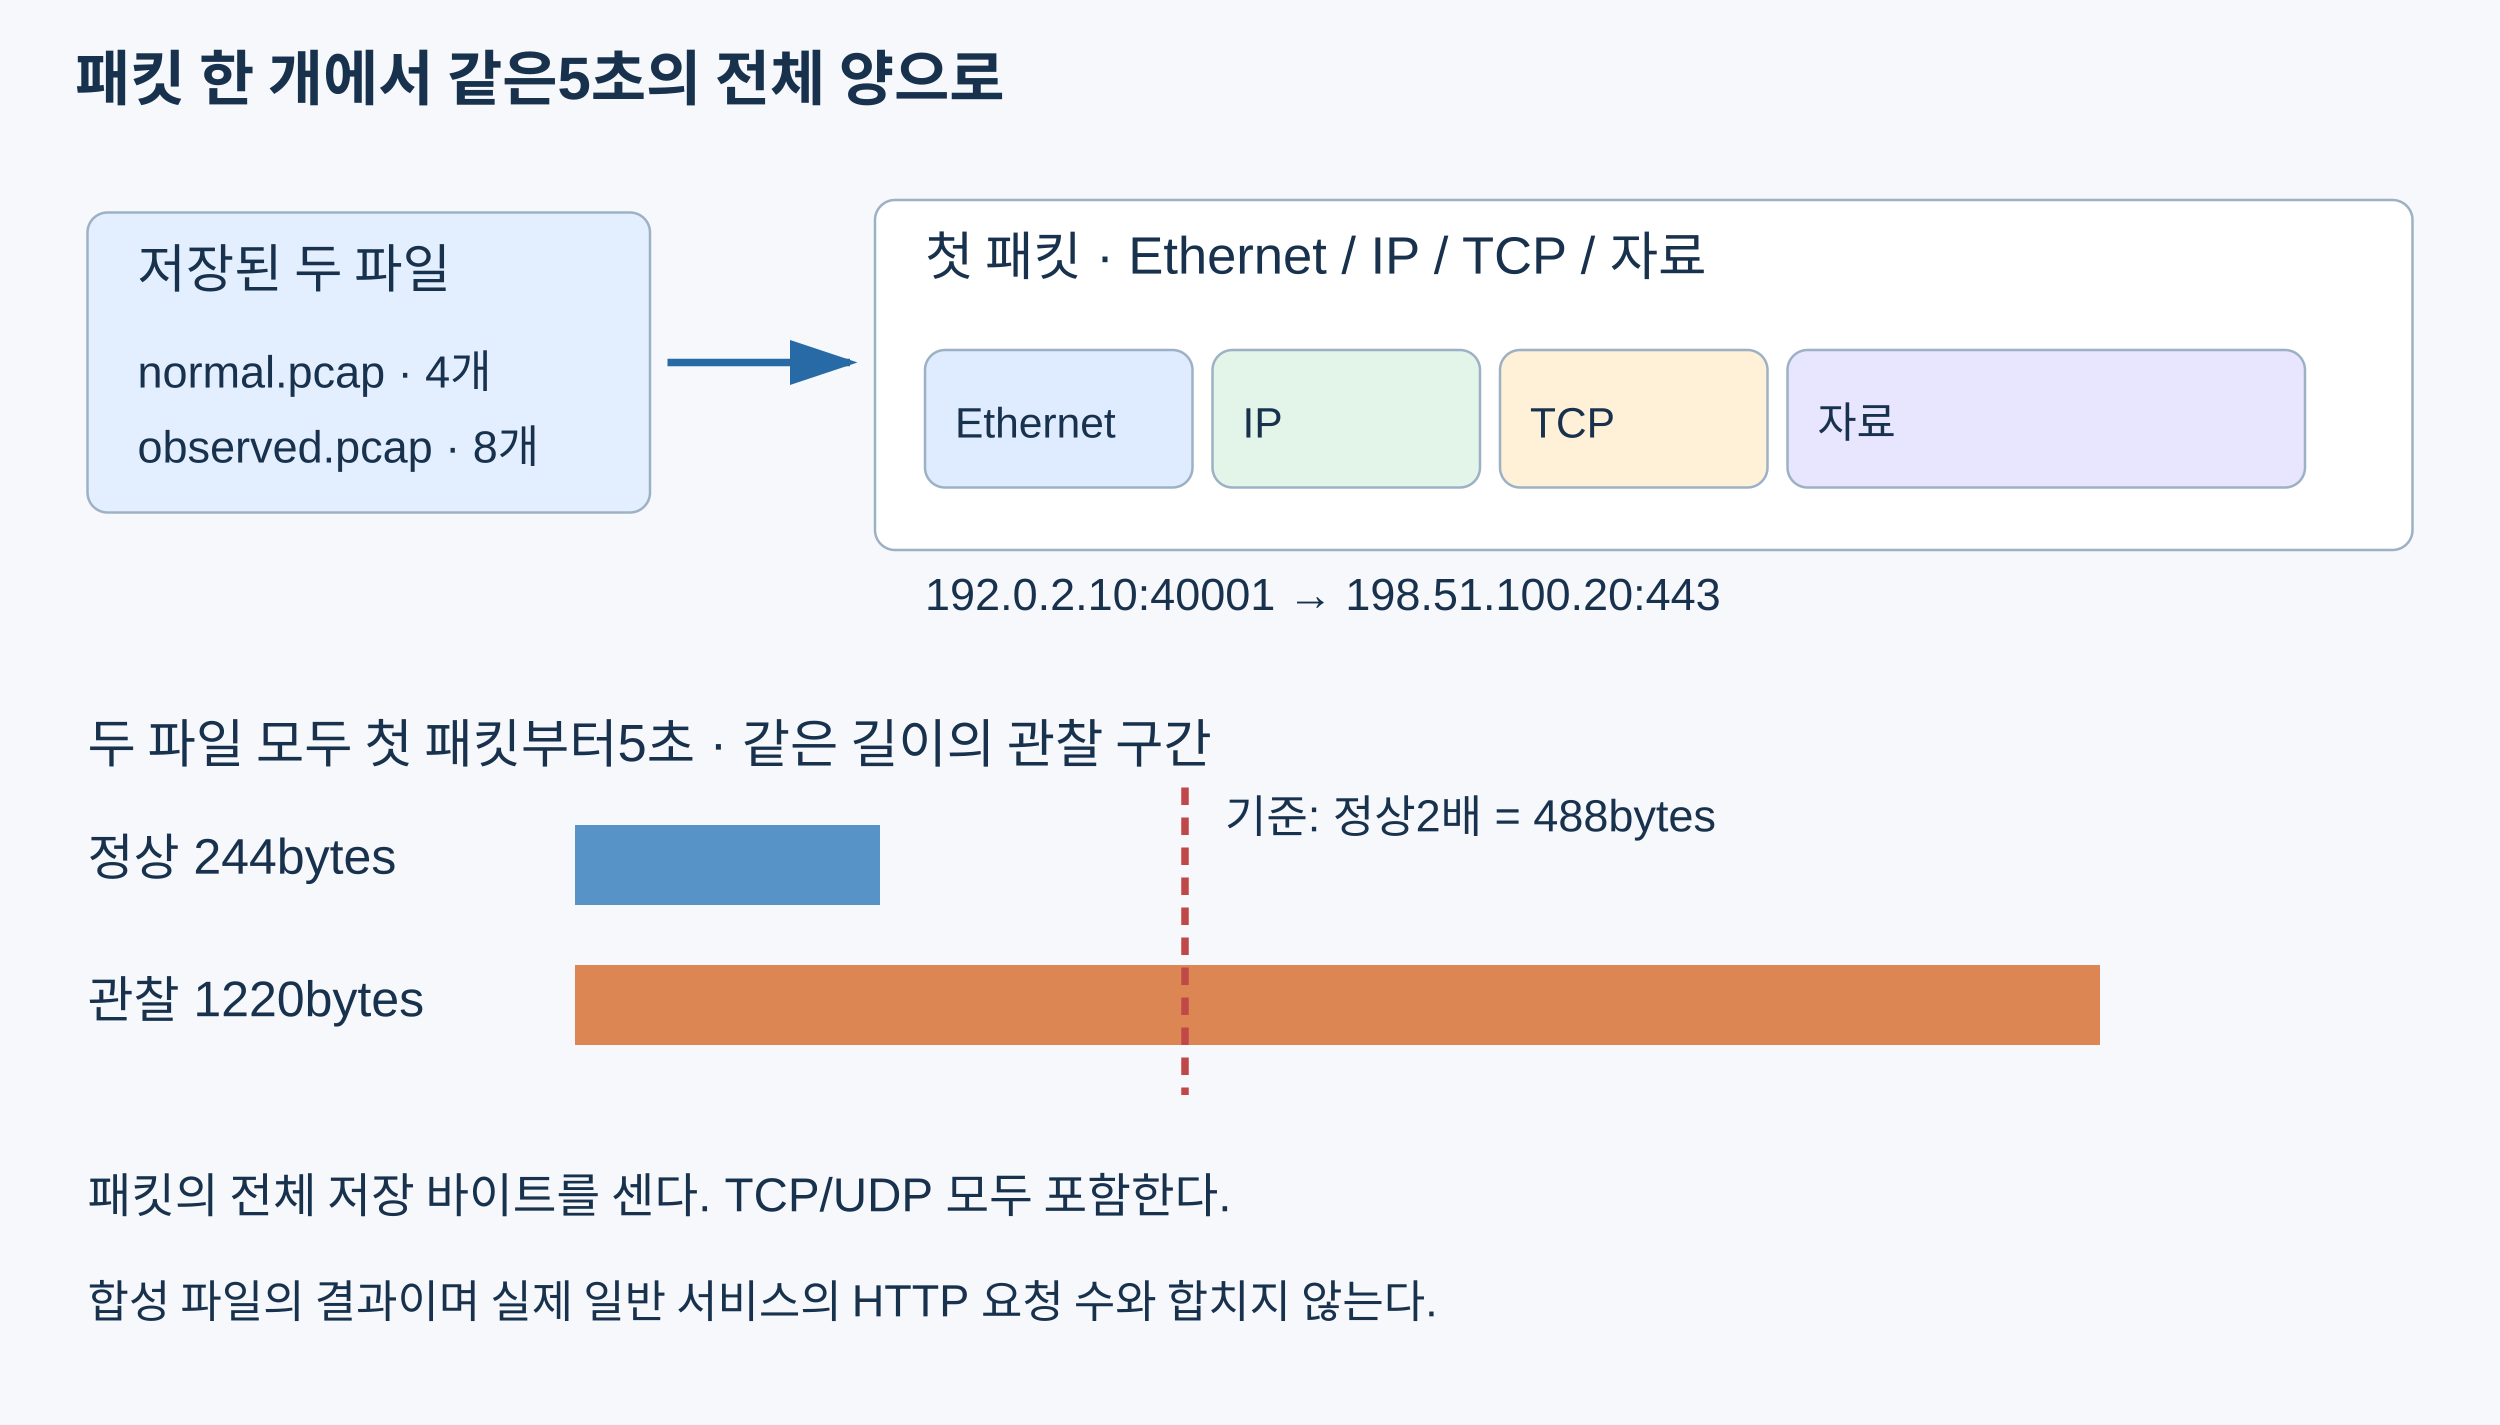
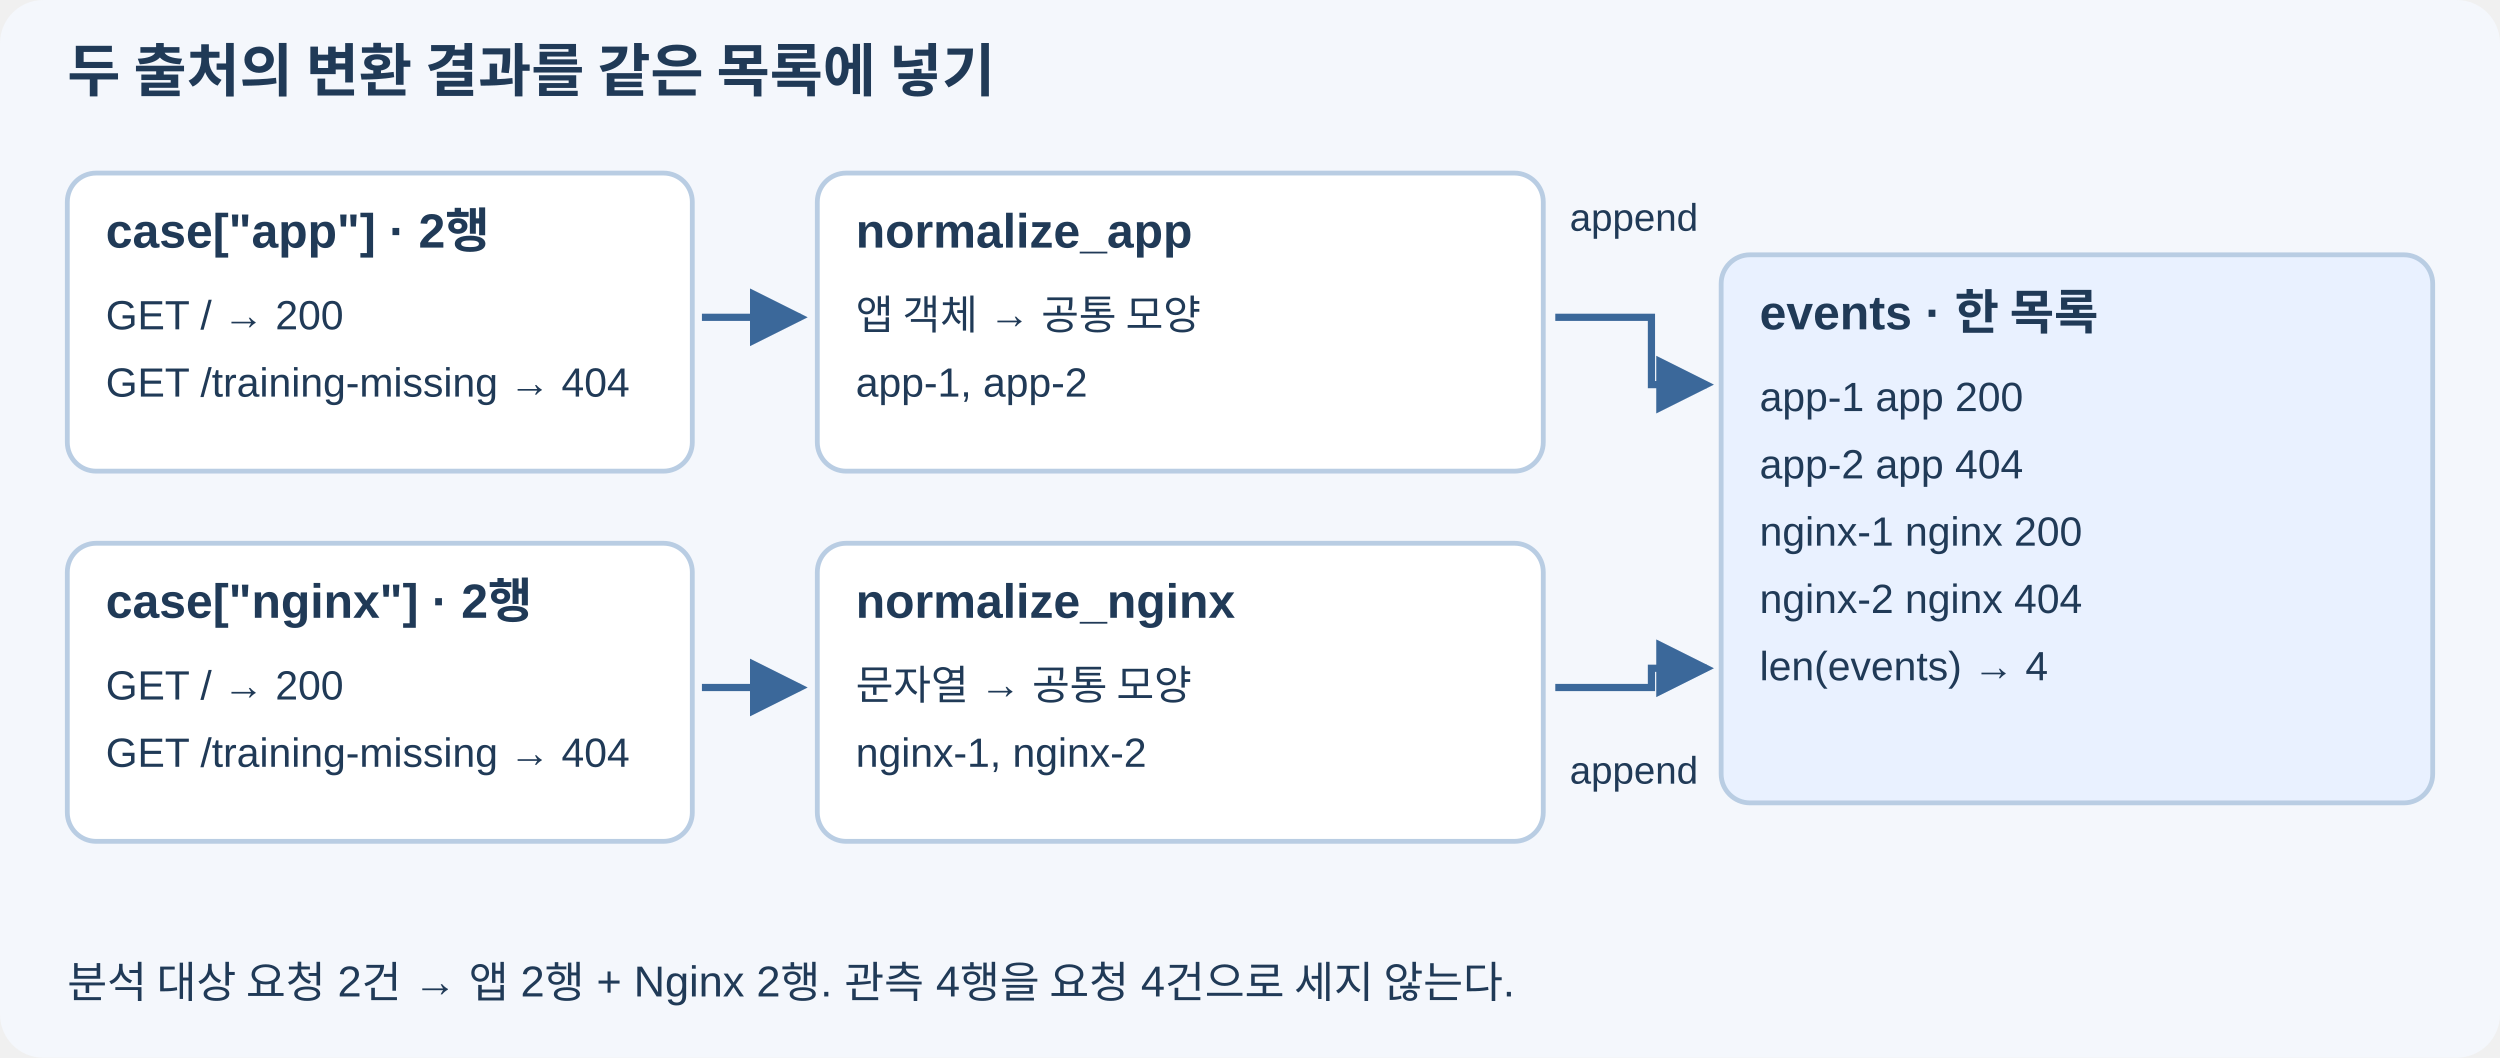
- <svg xmlns="http://www.w3.org/2000/svg" width="1000" height="570" viewBox="0 0 1000 570">
+ <svg xmlns="http://www.w3.org/2000/svg" width="1040" height="440" viewBox="0 0 1040 440">
+   <rect width="1040" height="440" rx="18" fill="#f4f7fc" />
  <defs>
-     <marker id="arrow" markerWidth="9" markerHeight="9" refX="8" refY="3" orient="auto">
-       <path d="M0,0 L0,6 L9,3 z" fill="#286aa6" />
+     <marker id="arrow" markerWidth="8" markerHeight="8" refX="7" refY="4" orient="auto">
+       <path d="M0 0L8 4L0 8" fill="#3b689a" />
    </marker>
  </defs>
-   <rect width="1000" height="570" fill="#f6f8fc" />
-   <g font-family="Arial, Noto Sans KR, sans-serif" fill="#18324d">
-     <text x="30" y="40" font-size="24" font-weight="bold">패킷 한 개에서 같은5초의 전체 양으로</text>
-     <rect x="35" y="85" width="225" height="120" rx="8" fill="#e3efff" stroke="#9db1c5" />
-     <text x="55" y="115" font-size="21">저장된 두 파일</text>
-     <text x="55" y="155" font-size="18">normal.pcap · 4개</text>
-     <text x="55" y="185" font-size="18">observed.pcap · 8개</text>
-     <path d="M267,145 L340,145" fill="none" stroke="#286aa6" stroke-width="3" marker-end="url(#arrow)" />
-     <rect x="350" y="80" width="615" height="140" rx="8" fill="#fff" stroke="#9db1c5" />
-     <text x="370" y="110" font-size="21">첫 패킷 · Ethernet / IP / TCP / 자료</text>
-     <rect x="370" y="140" width="107" height="55" rx="8" fill="#dfebff" stroke="#9db1c5" />
-     <text x="382" y="175" font-size="17">Ethernet</text>
-     <rect x="485" y="140" width="107" height="55" rx="8" fill="#e3f4e9" stroke="#9db1c5" />
-     <text x="497" y="175" font-size="17">IP</text>
-     <rect x="600" y="140" width="107" height="55" rx="8" fill="#fff0d8" stroke="#9db1c5" />
-     <text x="612" y="175" font-size="17">TCP</text>
-     <rect x="715" y="140" width="207" height="55" rx="8" fill="#e8e5ff" stroke="#9db1c5" />
-     <text x="727" y="175" font-size="17">자료</text>
-     <text x="370" y="244" font-size="18">192.0.2.10:40001 → 198.51.100.20:443</text>
-     <text x="35" y="305" font-size="21">두 파일 모두 첫 패킷부터5초 · 같은 길이의 관찰 구간</text>
-     <text x="35" y="350" font-size="20">정상 244bytes</text>
-     <rect x="230" y="330" width="122" height="32" fill="#5893c7" />
-     <text x="35" y="407" font-size="20">관찰 1220bytes</text>
-     <rect x="230" y="386" width="610" height="32" fill="#dc8753" />
-     <path d="M474 315V438" stroke="#c04848" stroke-width="3" stroke-dasharray="7,5" fill="none" />
-     <text x="490" y="333" font-size="18">기준: 정상2배 = 488bytes</text>
-     <text x="35" y="485" font-size="19">패킷의 전체 저장 바이트를 센다. TCP/UDP 모두 포함한다.</text>
-     <text x="35" y="527" font-size="18">합성 파일의 결과이며 실제 일반 서비스의 HTTP 요청 수와 합치지 않는다.</text>
+   <g font-family="Arial,Apple SD Gothic Neo,sans-serif" fill="#203a57">
+     <text x="28" y="38" font-size="24" font-weight="bold">두 출처의 변환 결과를 같은 목록에 넣기</text>
+     <rect x="28" y="72" width="260" height="124" rx="12" fill="#ffffff" stroke="#b9cde3" stroke-width="2" />
+     <text x="44" y="103" font-size="20" font-weight="bold">case["app"] · 2행</text>
+     <text x="44" y="137" font-size="17">GET / → 200</text>
+     <text x="44" y="165" font-size="17">GET /training-missing → 404</text>
+     <rect x="28" y="226" width="260" height="124" rx="12" fill="#ffffff" stroke="#b9cde3" stroke-width="2" />
+     <text x="44" y="257" font-size="20" font-weight="bold">case["nginx"] · 2행</text>
+     <text x="44" y="291" font-size="17">GET / → 200</text>
+     <text x="44" y="319" font-size="17">GET /training-missing → 404</text>
+     <rect x="340" y="72" width="302" height="124" rx="12" fill="#ffffff" stroke="#b9cde3" stroke-width="2" />
+     <text x="356" y="103" font-size="20" font-weight="bold">normalize_app</text>
+     <text x="356" y="137" font-size="17">앱 객체 → 공통 모양</text>
+     <text x="356" y="165" font-size="17">app-1, app-2</text>
+     <rect x="340" y="226" width="302" height="124" rx="12" fill="#ffffff" stroke="#b9cde3" stroke-width="2" />
+     <text x="356" y="257" font-size="20" font-weight="bold">normalize_nginx</text>
+     <text x="356" y="291" font-size="17">문자열 → 공통 모양</text>
+     <text x="356" y="319" font-size="17">nginx-1, nginx-2</text>
+     <rect x="716" y="106" width="296" height="228" rx="12" fill="#e9f1ff" stroke="#b9cde3" stroke-width="2" />
+     <text x="732" y="137" font-size="20" font-weight="bold">events · 한 목록</text>
+     <text x="732" y="171" font-size="17">app-1    app      200</text>
+     <text x="732" y="199" font-size="17">app-2    app      404</text>
+     <text x="732" y="227" font-size="17">nginx-1  nginx   200</text>
+     <text x="732" y="255" font-size="17">nginx-2  nginx   404</text>
+     <text x="732" y="283" font-size="17">len(events) → 4</text>
+     <g fill="none" stroke="#3b689a" stroke-width="3" marker-end="url(#arrow)">
+       <path d="M292 132H333" />
+       <path d="M292 286H333" />
+       <path d="M647 132H687V160H710" />
+       <path d="M647 286H687V278H710" />
+     </g>
+     <text x="653" y="96" font-size="16">append</text>
+     <text x="653" y="326" font-size="16">append</text>
+     <text x="28" y="415" font-size="18">분석 대상 요청 2건 → 앱 2행 + Nginx 2행. 관측 4행을 요청 4건으로 세지 않는다.</text>
  </g>
</svg>
